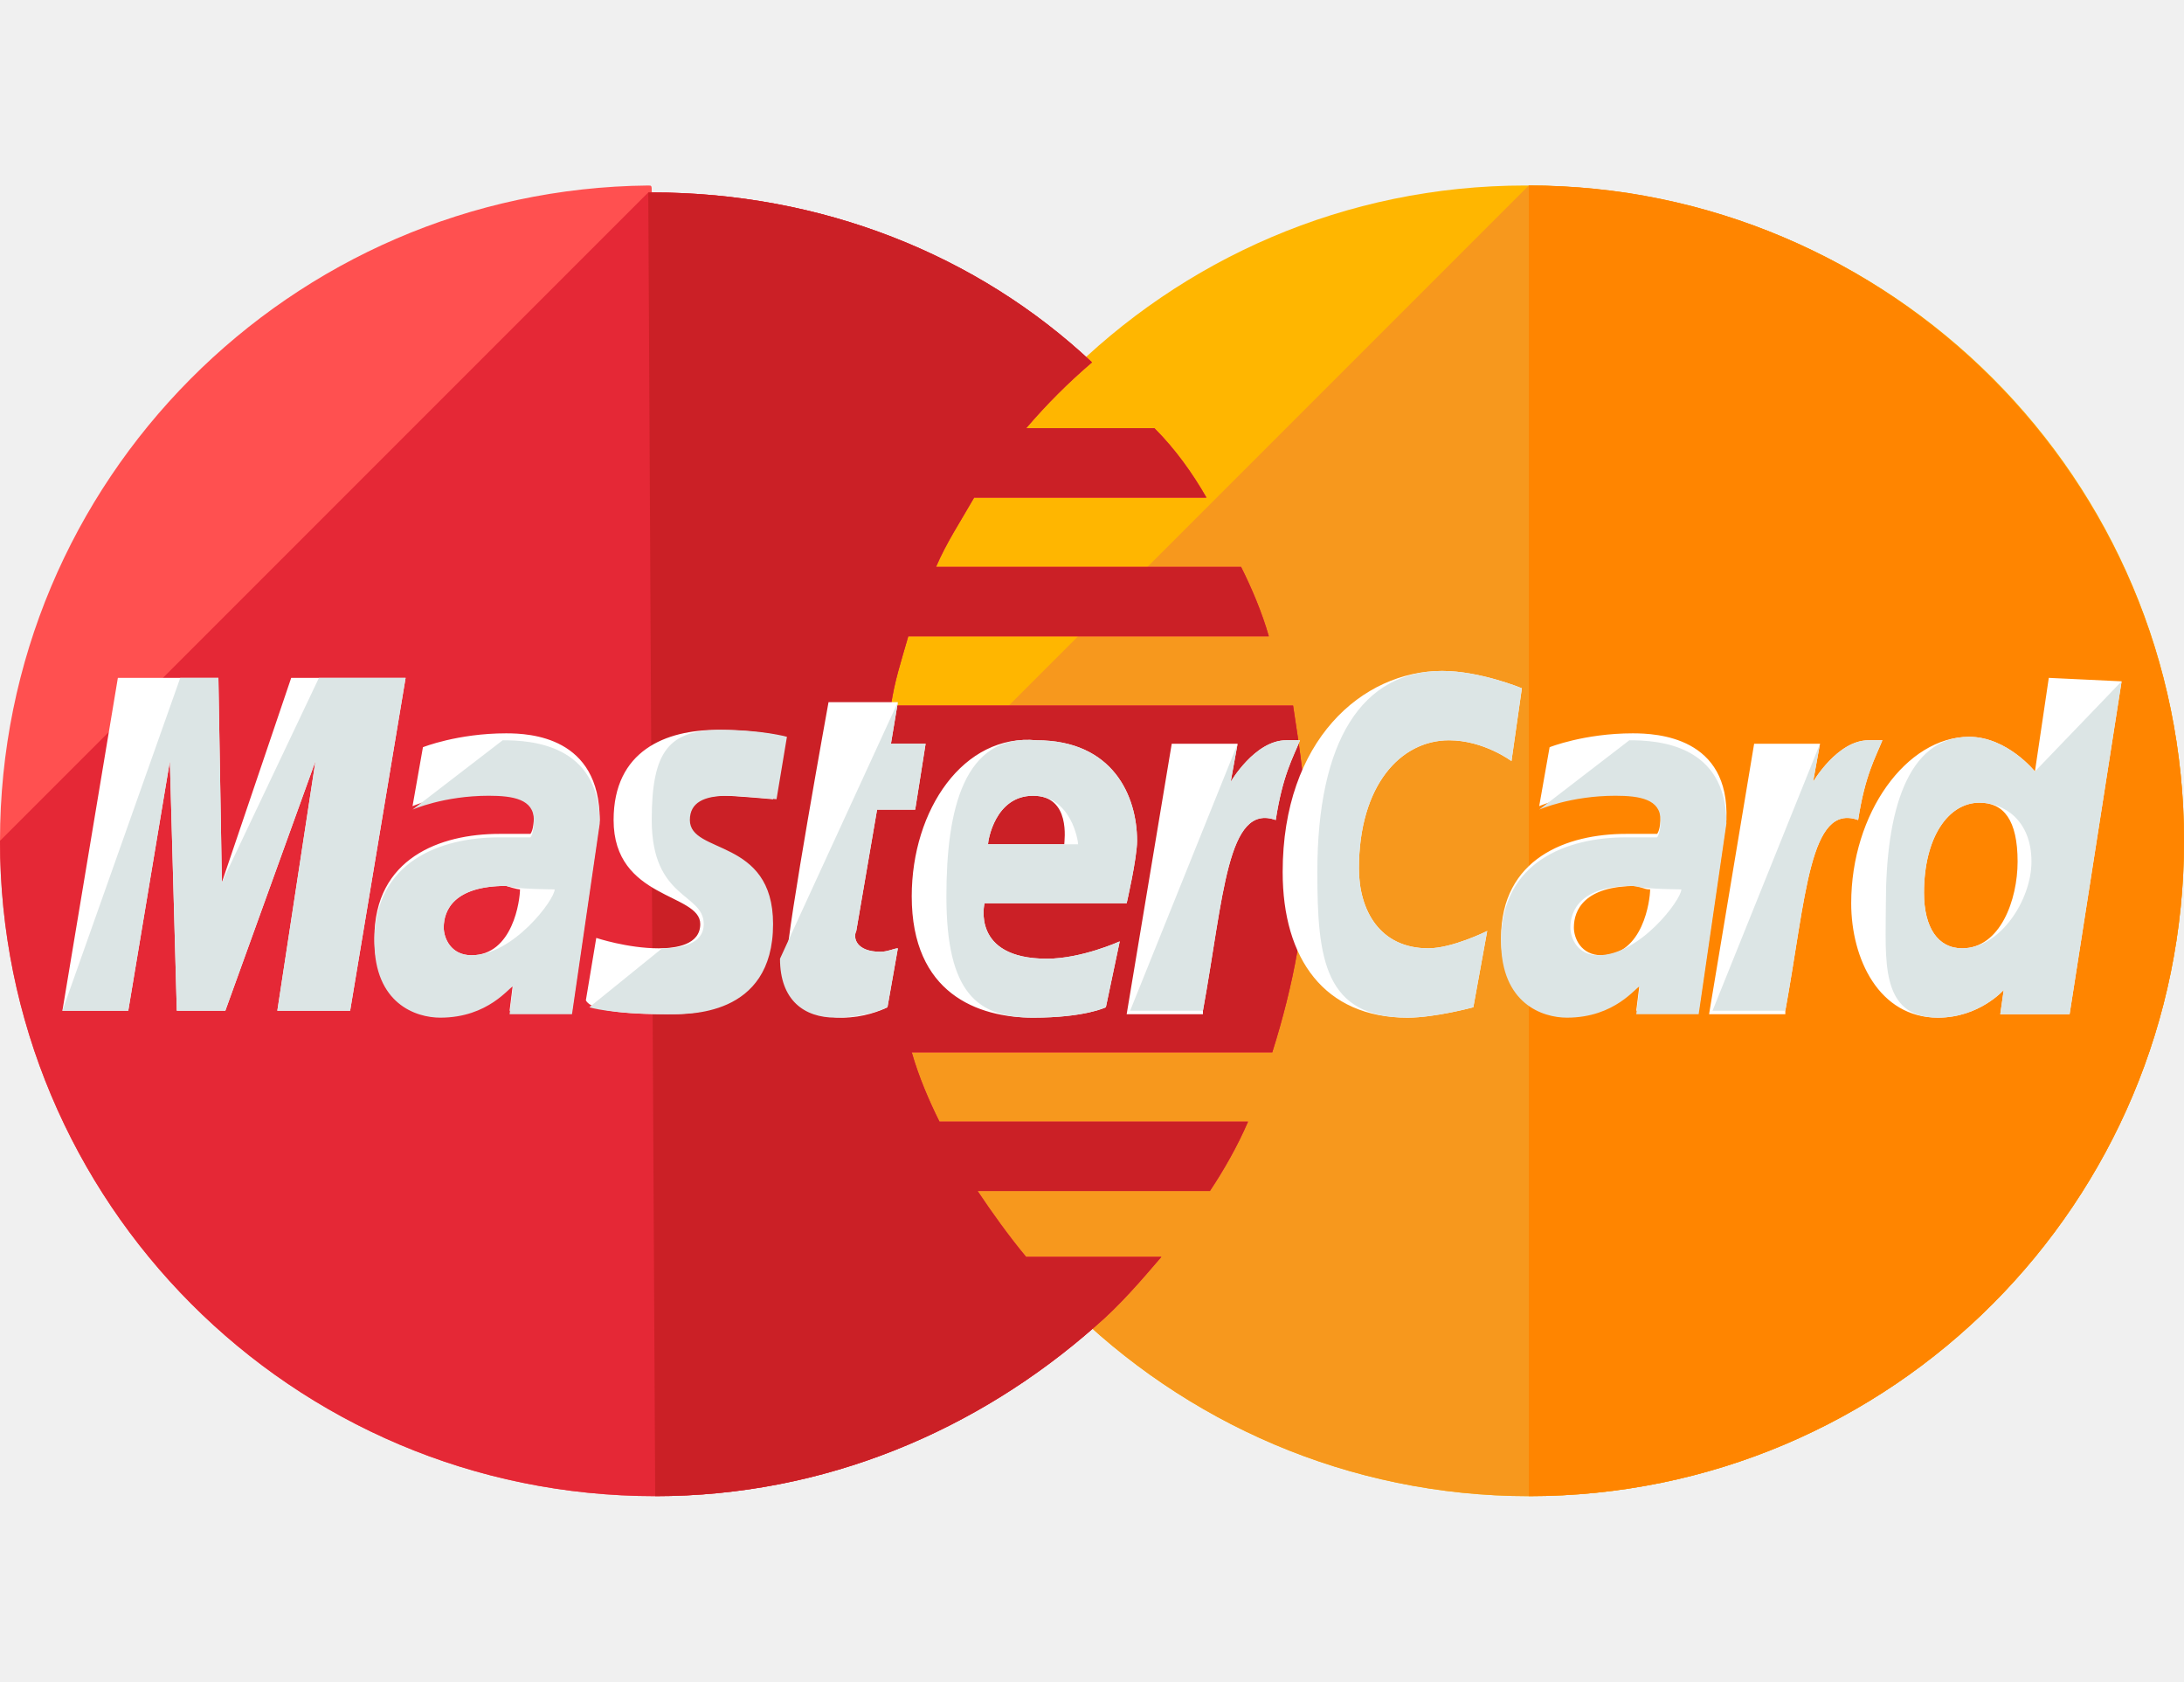
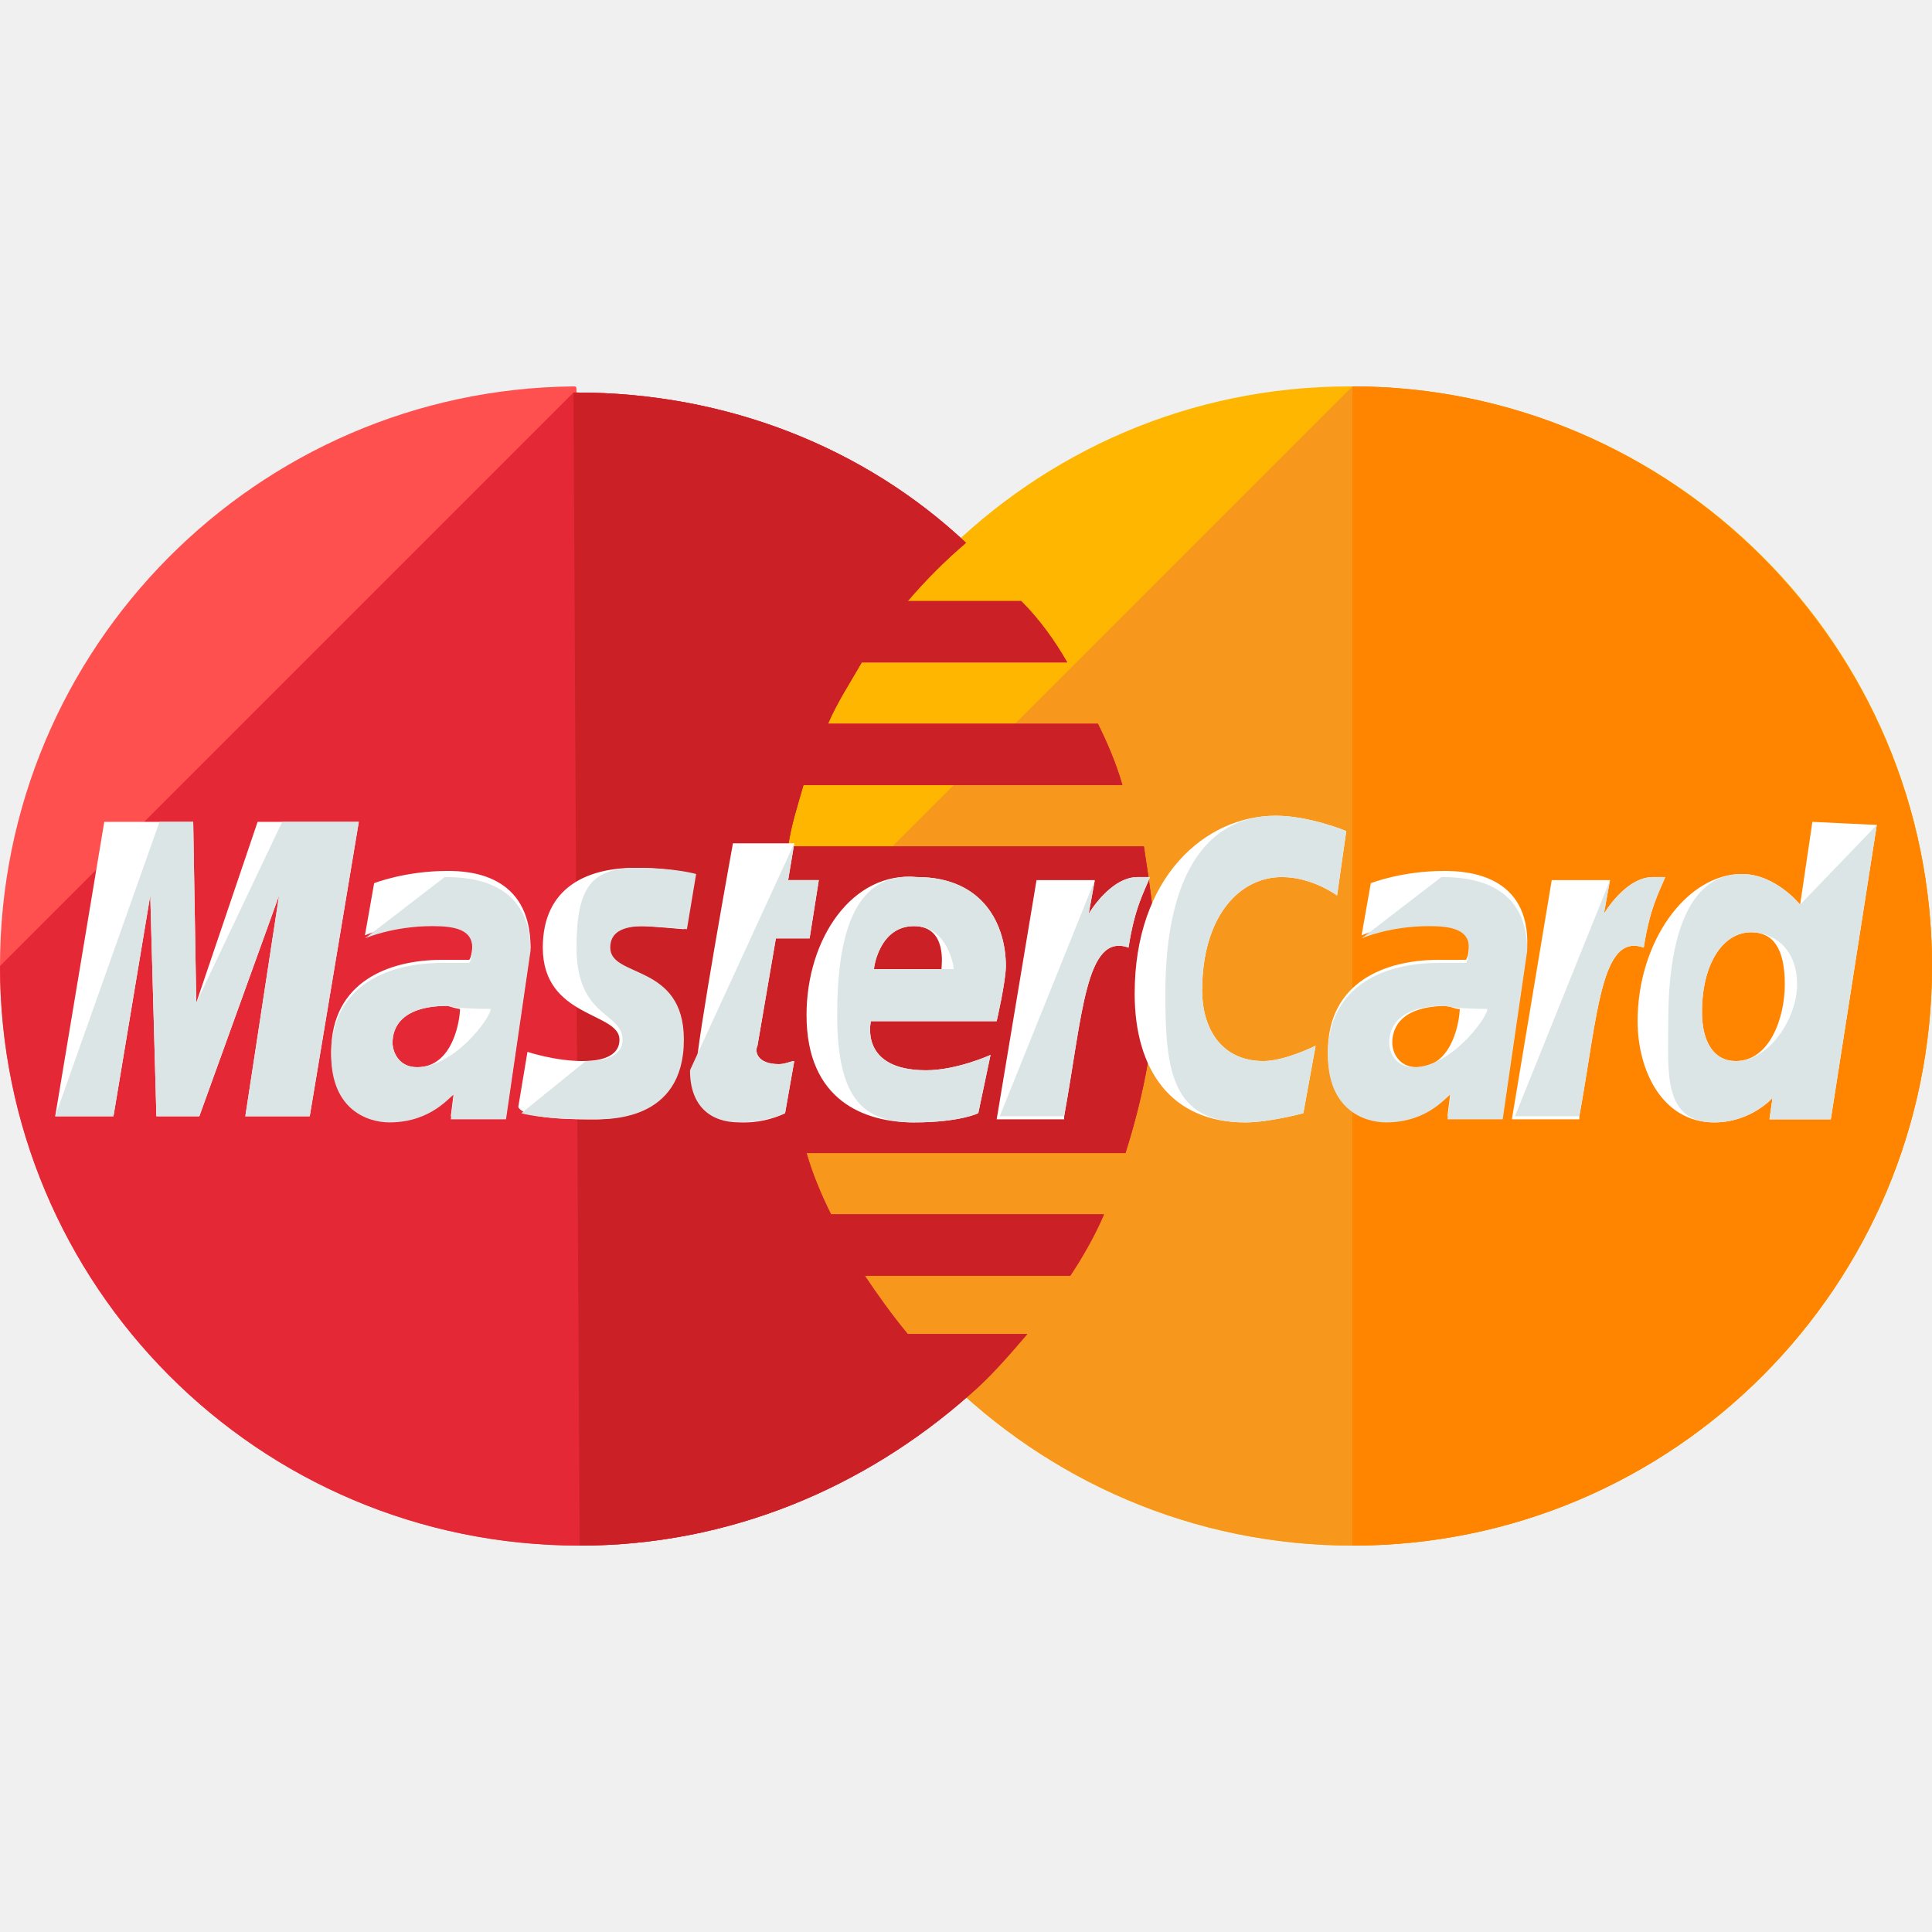
- <svg xmlns="http://www.w3.org/2000/svg" xmlns:xlink="http://www.w3.org/1999/xlink" class="payment__image" width="504" height="388">
+ <svg xmlns="http://www.w3.org/2000/svg" xmlns:xlink="http://www.w3.org/1999/xlink" class="payment__image" width="40" height="40">
  <defs>
    <symbol viewBox="0 0 504 388" id="master">
      <path fill="#FFB600" d="M504 194c0 83.2-67.2 151.2-151.2 151.2-83.2 0-151.2-68-151.2-151.2S268.8 42.8 352 42.8c84.8 0 152 68 152 151.2z" />
      <path fill="#F7981D" d="M352.8 42.8C436 42.8 504 110.8 504 194s-67.2 151.2-151.2 151.2c-83.2 0-151.2-68-151.2-151.2" />
      <path fill="#FF8500" d="M352.8 42.8C436 42.8 504 110.8 504 194s-67.2 151.2-151.2 151.2" />
      <path fill="#FF5050" d="M149.6 42.8C67.2 43.6 0 110.8 0 194s67.2 151.2 151.2 151.2c39.2 0 74.4-15.2 101.6-39.2 5.6-4.8 10.4-10.4 15.2-16h-31.2c-4-4.8-8-10.4-11.2-15.2h53.6c3.2-4.8 6.4-10.4 8.8-16h-71.2c-2.4-4.8-4.8-10.4-6.4-16h83.2c4.8-15.2 8-31.2 8-48 0-11.2-1.6-21.6-3.2-32h-92.8c.8-5.6 2.4-10.4 4-16h83.2c-1.6-5.6-4-11.2-6.4-16H216c2.4-5.6 5.6-10.4 8.8-16h53.6c-3.2-5.6-7.2-11.2-12-16h-29.6c4.8-5.6 9.6-10.4 15.2-15.2-26.4-24.8-62.4-39.2-101.6-39.2 0-1.6 0-1.6-.8-1.6z" />
      <path fill="#E52836" d="M0 194c0 83.2 67.2 151.2 151.2 151.2 39.2 0 74.4-15.2 101.6-39.2 5.6-4.8 10.4-10.4 15.2-16h-31.2c-4-4.8-8-10.4-11.2-15.2h53.6c3.2-4.8 6.4-10.4 8.8-16h-71.2c-2.4-4.8-4.8-10.4-6.4-16h83.2c4.8-15.2 8-31.2 8-48 0-11.2-1.6-21.6-3.2-32h-92.8c.8-5.6 2.4-10.4 4-16h83.2c-1.6-5.6-4-11.2-6.4-16H216c2.4-5.6 5.6-10.4 8.8-16h53.6c-3.2-5.6-7.2-11.2-12-16h-29.6c4.8-5.6 9.6-10.4 15.2-15.2-26.4-24.8-62.4-39.2-101.6-39.2h-.8" />
      <path fill="#CB2026" d="M151.2 345.2c39.2 0 74.4-15.2 101.6-39.2 5.6-4.8 10.4-10.4 15.2-16h-31.2c-4-4.8-8-10.4-11.2-15.2h53.6c3.2-4.8 6.4-10.4 8.8-16h-71.2c-2.4-4.8-4.8-10.4-6.4-16h83.2c4.8-15.2 8-31.2 8-48 0-11.2-1.6-21.6-3.2-32h-92.8c.8-5.6 2.4-10.4 4-16h83.2c-1.6-5.6-4-11.2-6.4-16H216c2.4-5.6 5.6-10.4 8.8-16h53.6c-3.2-5.6-7.2-11.2-12-16h-29.6c4.8-5.6 9.6-10.4 15.2-15.2-26.4-24.8-62.4-39.2-101.6-39.2h-.8" />
      <path fill="#FFFFFF" d="M204.8 232.4l2.4-13.6c-.8 0-2.4.8-4 .8-5.6 0-6.4-3.2-5.6-4.8l4.8-28h8.8l2.4-15.2h-8l1.6-9.6h-16s-9.6 52.8-9.6 59.2c0 9.6 5.6 13.6 12.8 13.6 4.8 0 8.8-1.6 10.4-2.4zm5.6-25.6c0 22.4 15.2 28 28 28 12 0 16.8-2.4 16.8-2.4l3.2-15.2s-8.8 4-16.8 4c-17.6 0-14.4-12.8-14.4-12.8H260s2.4-10.4 2.4-14.4c0-10.4-5.6-23.2-23.2-23.2-16.8-1.6-28.8 16-28.8 36zm28-23.2c8.8 0 7.2 10.4 7.2 11.2H228c0-.8 1.6-11.2 10.4-11.2zM340 232.4l3.2-17.6s-8 4-13.6 4c-11.2 0-16-8.8-16-18.4 0-19.2 9.6-29.6 20.8-29.6 8 0 14.4 4.8 14.4 4.8l2.4-16.8s-9.6-4-18.4-4c-18.4 0-36.8 16-36.8 46.4 0 20 9.6 33.6 28.8 33.6 6.4 0 15.2-2.4 15.2-2.4zm-223.2-63.2c-11.2 0-19.2 3.2-19.2 3.2L95.2 186s7.2-3.2 17.6-3.2c5.6 0 10.4.8 10.4 5.6 0 3.2-.8 4-.8 4h-7.2c-13.6 0-28.8 5.6-28.8 24 0 14.4 9.6 17.6 15.2 17.6 11.2 0 16-7.2 16.8-7.2l-.8 6.4H132l6.4-44c0-19.2-16-20-21.6-20zm3.2 36c0 2.4-1.6 15.2-11.2 15.2-4.8 0-6.4-4-6.4-6.4 0-4 2.4-9.6 14.4-9.6 2.4.8 3.2.8 3.2.8zm33.6 28.8c4 0 24 .8 24-20.8 0-20-19.2-16-19.2-24 0-4 3.2-5.6 8.8-5.6 2.4 0 11.2.8 11.2.8l2.4-14.4s-5.6-1.6-15.2-1.6c-12 0-24 4.8-24 20.8 0 18.4 20 16.8 20 24 0 4.8-5.6 5.6-9.6 5.6-7.2 0-14.4-2.4-14.4-2.4l-2.4 14.4c.8 1.6 4.8 3.2 18.4 3.2zm319.2-77.6l-3.2 21.6s-6.4-8-15.2-8c-14.4 0-27.2 17.6-27.2 38.4 0 12.8 6.4 26.4 20 26.4 9.6 0 15.2-6.4 15.2-6.4l-.8 5.6h16l12-76.8-16.8-.8zm-7.2 42.4c0 8.8-4 20-12.8 20-5.6 0-8.8-4.8-8.8-12.8 0-12.8 5.6-20.8 12.8-20.8 5.6 0 8.8 4 8.8 13.6zm-436 34.4l9.6-57.6 1.6 57.6H52l20.8-57.6-8.8 57.6h16.8l12.8-76.8H67.2l-16 47.2-.8-47.2H27.2l-12.8 76.8h15.2zm248 0c4.8-26.4 5.6-48 16.8-44 1.6-10.4 4-14.4 5.6-18.4h-3.2c-7.2 0-12.8 9.6-12.8 9.6l1.6-8.8h-15.2L260 234h17.6v-.8zm99.2-64c-11.2 0-19.2 3.2-19.2 3.2l-2.4 13.6s7.2-3.2 17.6-3.2c5.6 0 10.4.8 10.4 5.6 0 3.2-.8 4-.8 4h-7.2c-13.6 0-28.8 5.6-28.8 24 0 14.4 9.6 17.6 15.2 17.6 11.2 0 16-7.2 16.8-7.2l-.8 6.4H392l6.4-44c.8-19.2-16-20-21.6-20zm4 36c0 2.4-1.6 15.2-11.2 15.2-4.8 0-6.4-4-6.4-6.4 0-4 2.4-9.6 14.4-9.6 2.4.8 2.4.8 3.2.8zm31.2 28c4.8-26.4 5.6-48 16.8-44 1.6-10.4 4-14.4 5.6-18.4h-3.2c-7.2 0-12.8 9.6-12.8 9.6l1.6-8.8h-15.2L394.4 234H412v-.8z" />
      <path fill="#DCE5E5" d="M180 221.2c0 9.6 5.6 13.6 12.8 13.6 5.6 0 10.4-1.6 12-2.4l2.4-13.6c-.8 0-2.4.8-4 .8-5.6 0-6.4-3.2-5.6-4.8l4.8-28h8.8l2.4-15.2h-8l1.6-9.6m11.2 44.8c0 22.4 7.2 28 20 28 12 0 16.8-2.4 16.8-2.4l3.2-15.2s-8.8 4-16.8 4c-17.6 0-14.4-12.8-14.4-12.8H260s2.4-10.4 2.4-14.4c0-10.4-5.6-23.2-23.2-23.2-16.8-1.6-20.8 16-20.8 36zm20-23.2c8.8 0 10.4 10.4 10.4 11.2H228c0-.8 1.6-11.2 10.4-11.2zM340 232.4l3.2-17.6s-8 4-13.6 4c-11.2 0-16-8.8-16-18.4 0-19.2 9.6-29.6 20.8-29.6 8 0 14.4 4.8 14.4 4.8l2.4-16.8s-9.6-4-18.4-4c-18.4 0-28.8 16-28.8 46.4 0 20 1.6 33.6 20.8 33.6 6.4 0 15.2-2.4 15.2-2.4zM95.2 186.8s7.2-3.2 17.6-3.2c5.6 0 10.4.8 10.4 5.6 0 3.2-.8 4-.8 4h-7.2c-13.6 0-28.8 5.6-28.8 24 0 14.4 9.6 17.6 15.2 17.6 11.2 0 16-7.2 16.8-7.2l-.8 6.4H132l6.4-44c0-18.4-16-19.2-22.4-19.2m12 34.4c0 2.4-9.6 15.2-19.2 15.2-4.8 0-6.4-4-6.4-6.4 0-4 2.4-9.6 14.4-9.6 2.4.8 11.2.8 11.2.8zm8 27.2s4.8 1.6 18.4 1.6c4 0 24 .8 24-20.8 0-20-19.2-16-19.2-24 0-4 3.2-5.6 8.8-5.6 2.4 0 11.2.8 11.2.8l2.4-14.4s-5.6-1.6-15.2-1.6c-12 0-16 4.8-16 20.8 0 18.4 12 16.8 12 24 0 4.8-5.6 5.6-9.6 5.6M469.6 178s-6.4-8-15.2-8c-14.4 0-19.2 17.6-19.2 38.4 0 12.8-1.6 26.4 12 26.4 9.6 0 15.2-6.4 15.2-6.4l-.8 5.6h16l12-76.8m-20.8 41.6c0 8.8-7.2 20-16 20-5.6 0-8.8-4.8-8.8-12.8 0-12.8 5.6-20.8 12.8-20.8 5.6 0 12 4 12 13.6zM29.6 233.2l9.6-57.6 1.6 57.6H52l20.8-57.6-8.8 57.6h16.8l12.8-76.8h-20l-22.4 47.2-.8-47.2h-8.8l-27.2 76.8h15.2zm231.2 0h16.8c4.8-26.4 5.6-48 16.8-44 1.6-10.4 4-14.4 5.6-18.4h-3.2c-7.2 0-12.8 9.6-12.8 9.6l1.6-8.8m69.6 15.2s7.2-3.2 17.6-3.2c5.6 0 10.4.8 10.4 5.6 0 3.2-.8 4-.8 4h-7.2c-13.6 0-28.8 5.6-28.8 24 0 14.4 9.6 17.6 15.2 17.6 11.2 0 16-7.2 16.8-7.2l-.8 6.4H392l6.4-44c0-18.4-16-19.2-22.4-19.2m12 34.4c0 2.4-9.6 15.2-19.2 15.2-4.8 0-6.4-4-6.4-6.4 0-4 2.4-9.6 14.4-9.6 3.2.8 11.2.8 11.2.8zm7.2 28H412c4.8-26.4 5.6-48 16.8-44 1.6-10.4 4-14.4 5.6-18.4h-3.2c-7.2 0-12.8 9.6-12.8 9.6l1.6-8.8" />
    </symbol>
  </defs>
  <use xlink:href="#master">
</use>
</svg>
